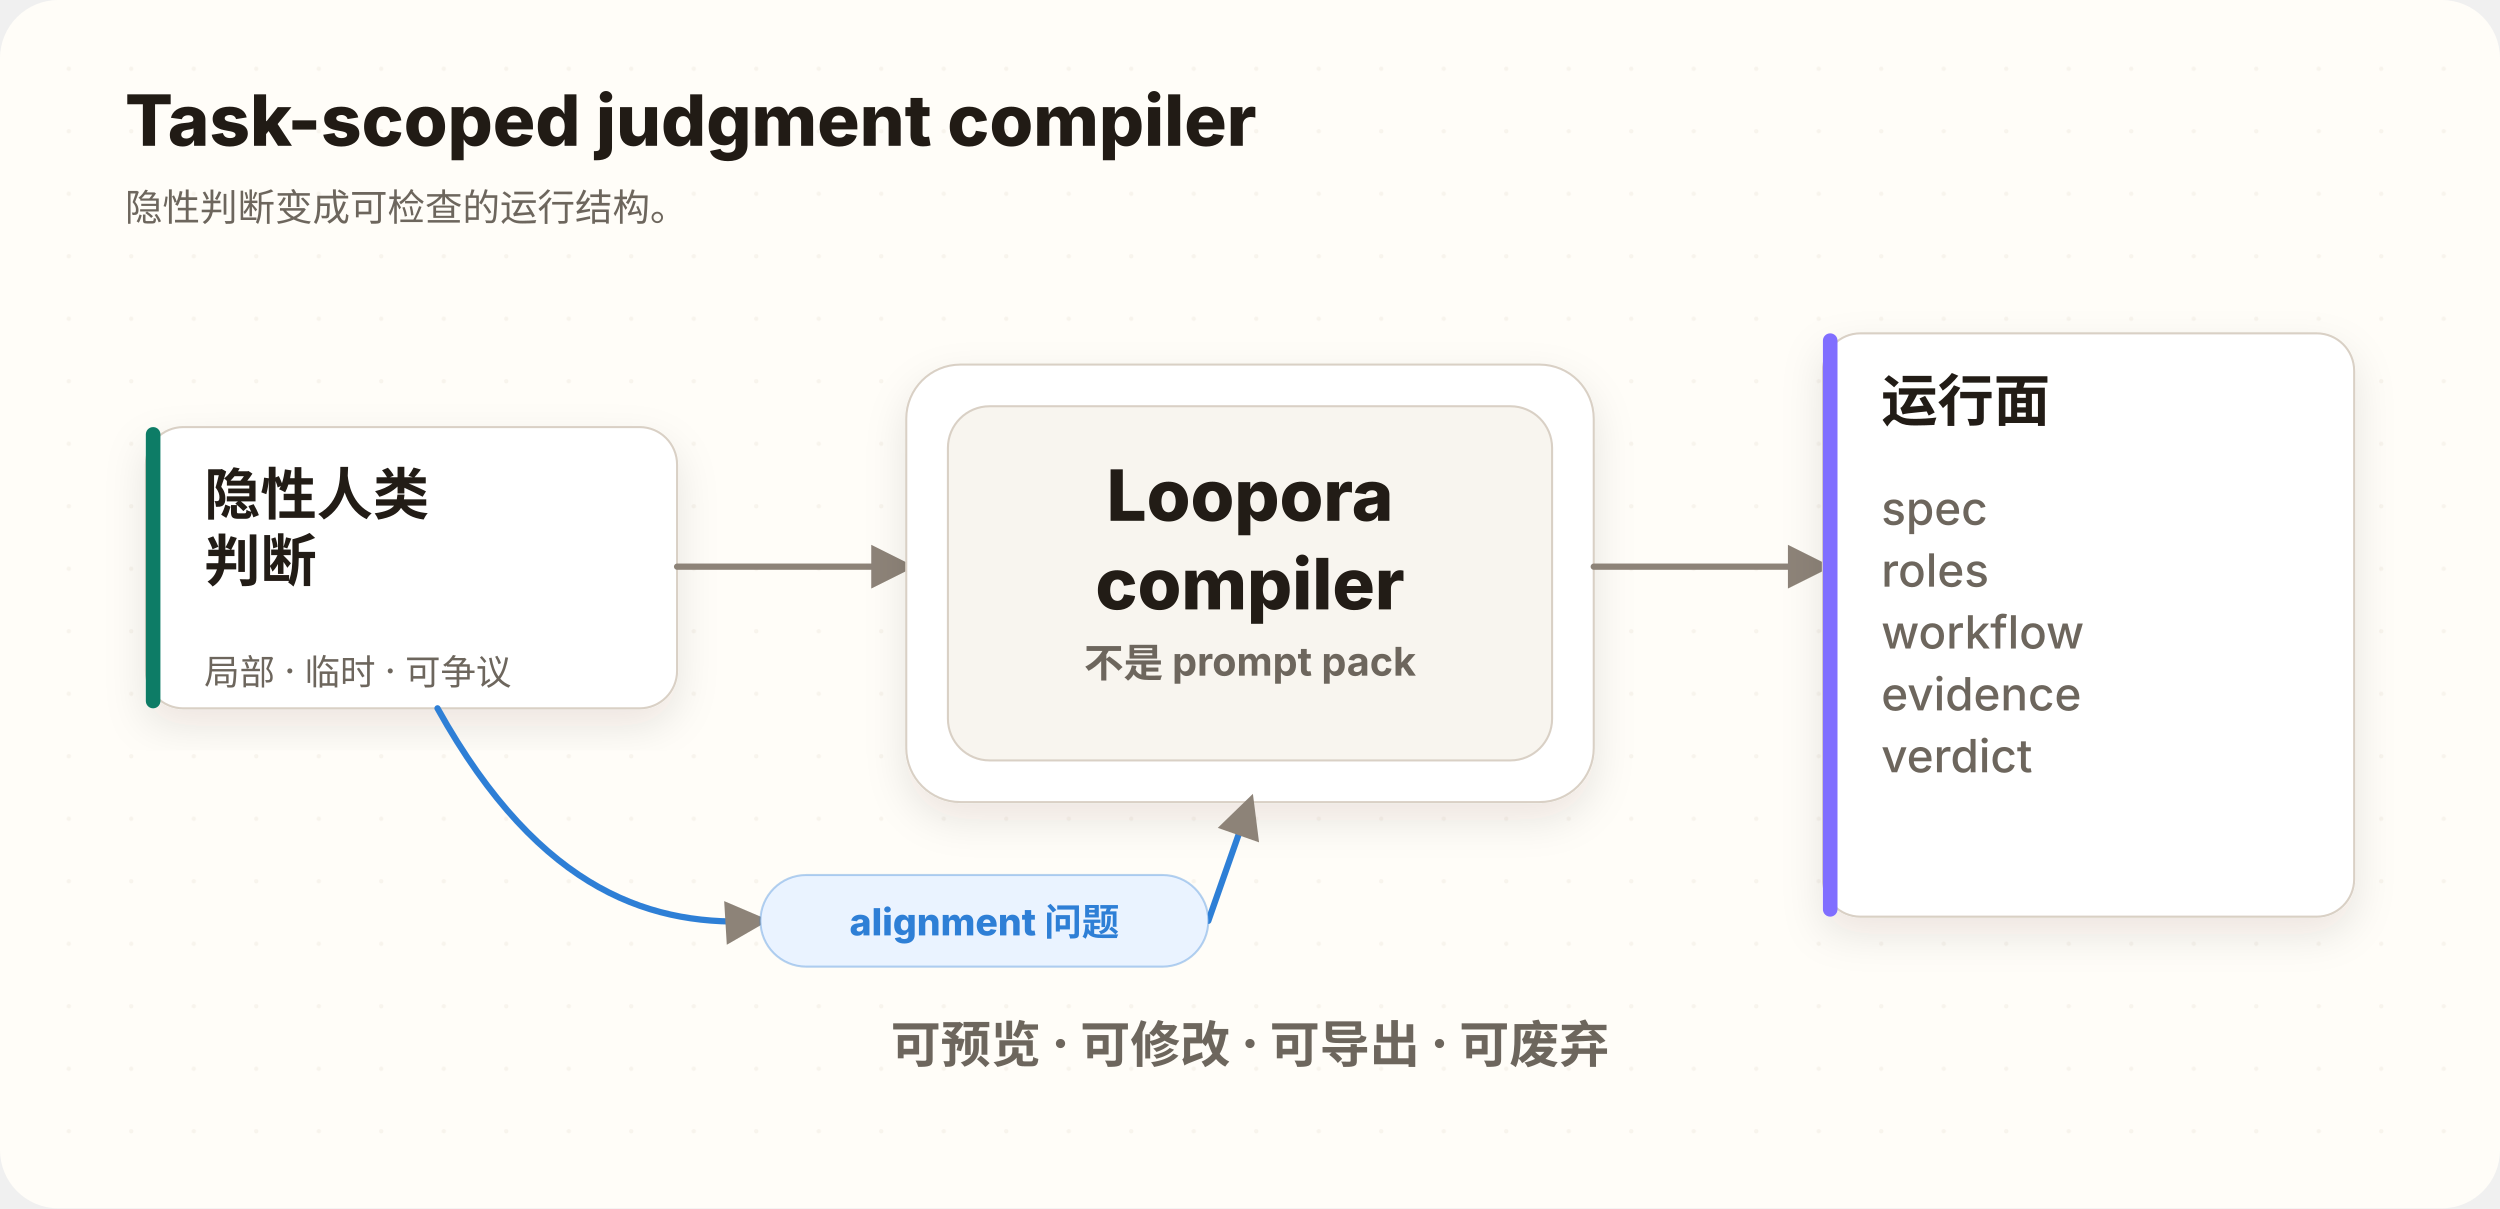
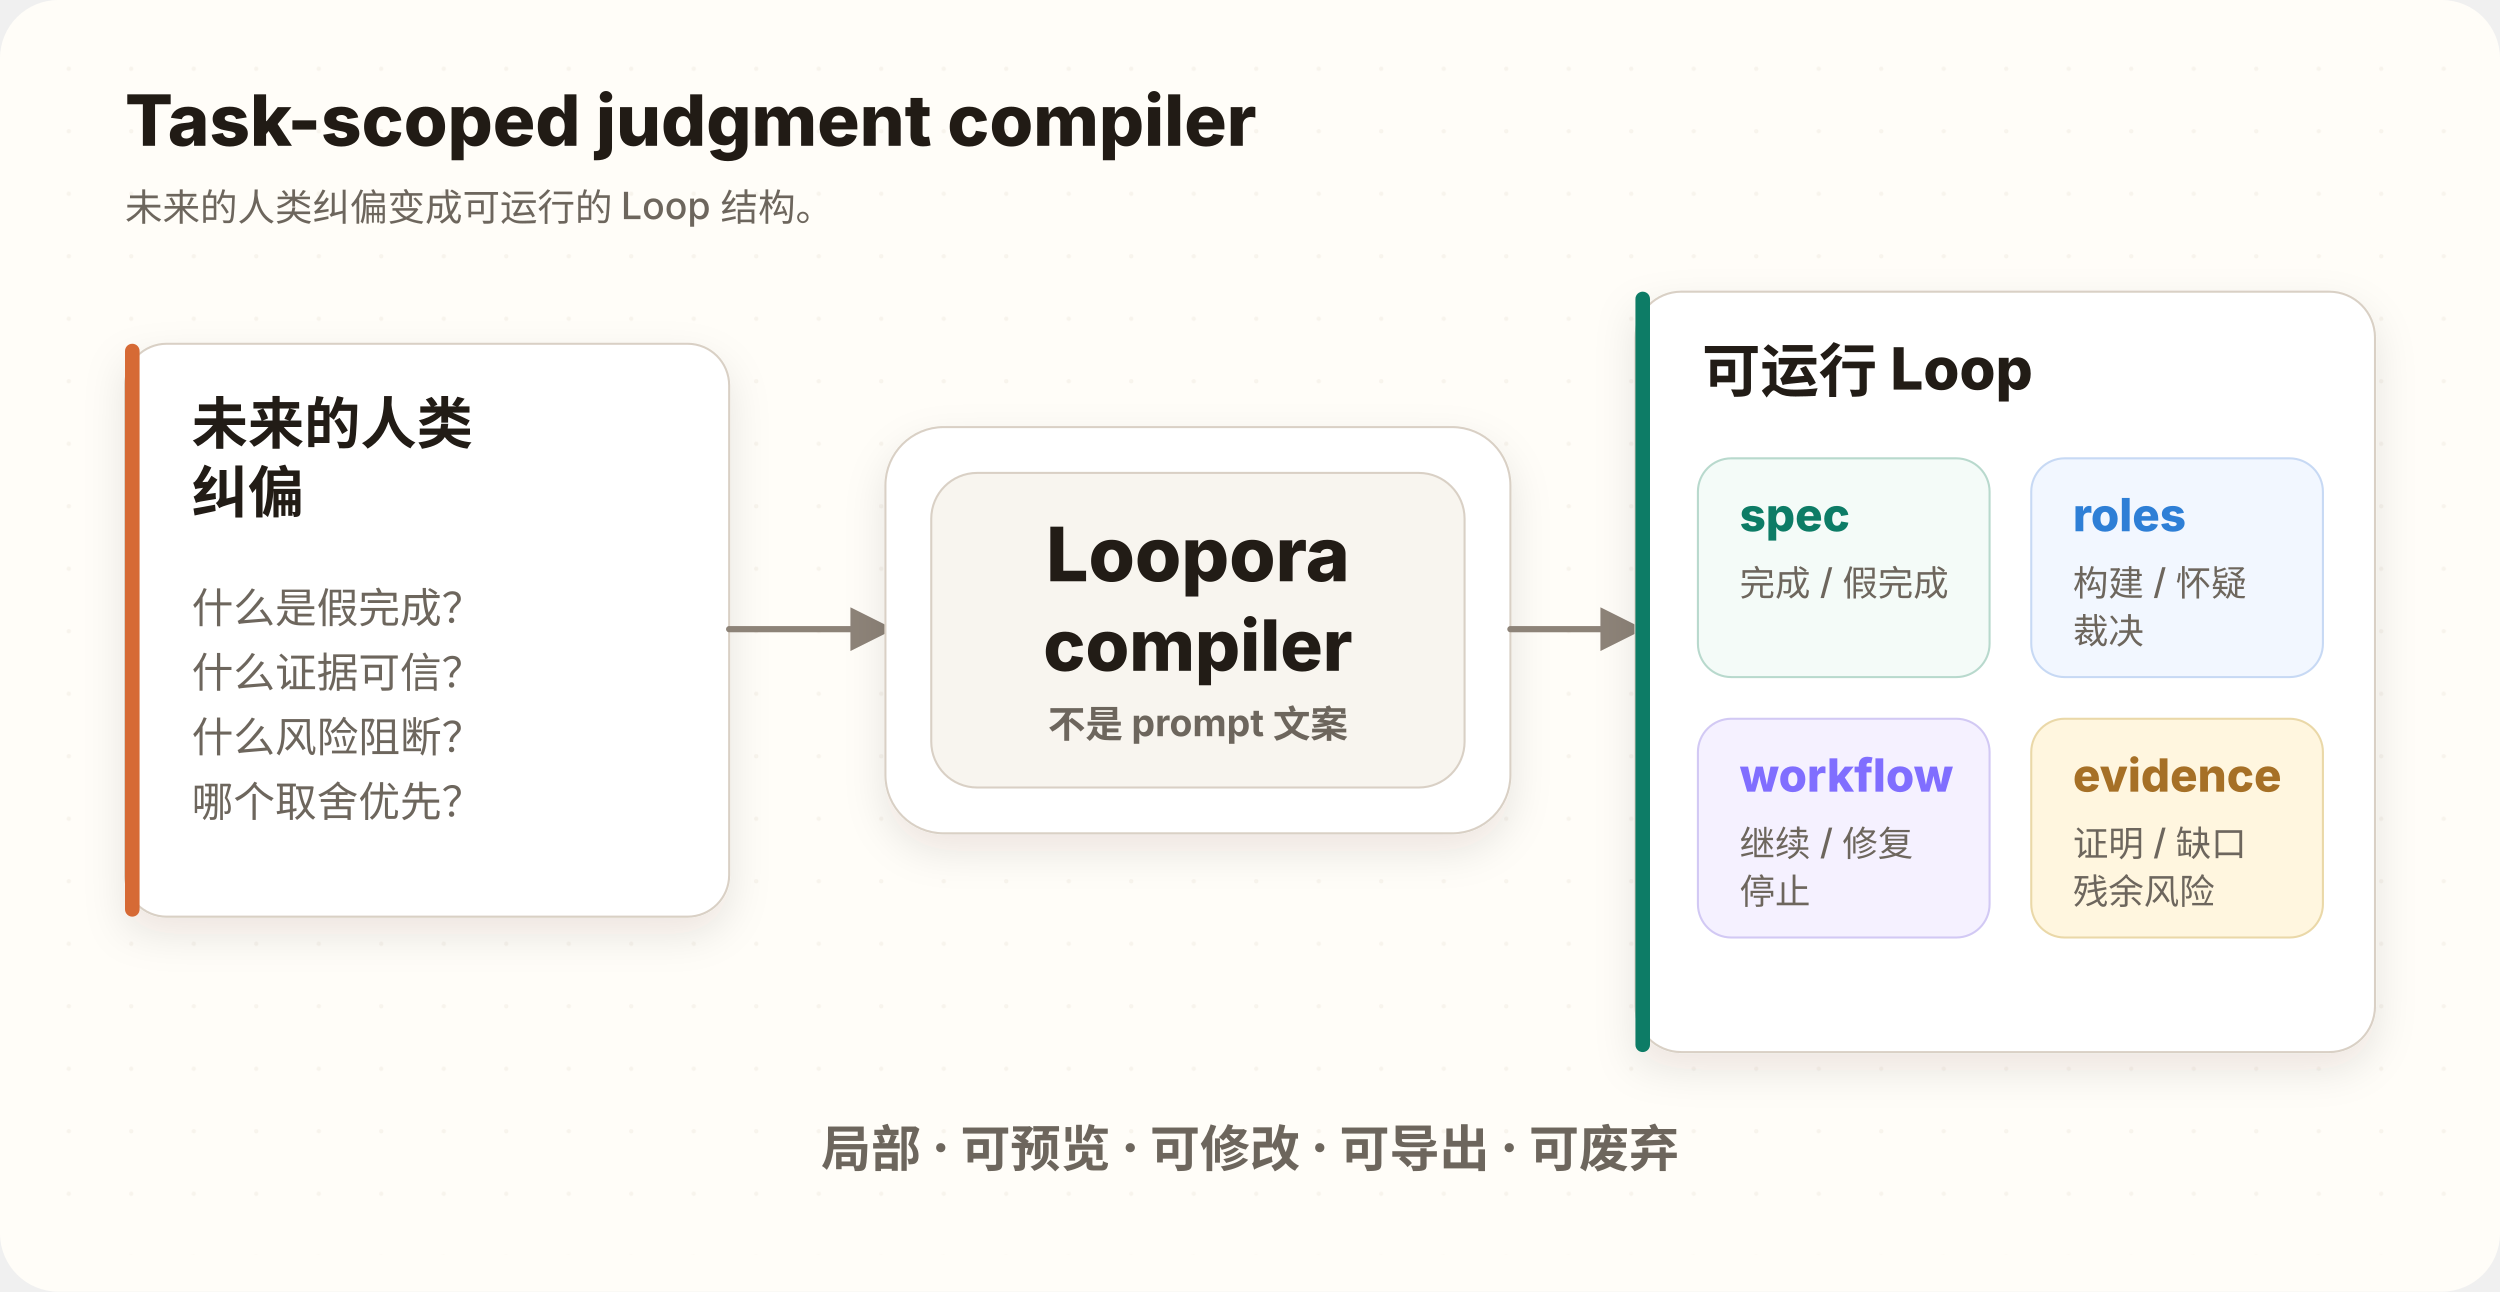
- <svg xmlns="http://www.w3.org/2000/svg" width="1200" height="580" viewBox="0 0 1200 580" role="img" aria-labelledby="title desc">
+ <svg xmlns="http://www.w3.org/2000/svg" width="1200" height="620" viewBox="0 0 1200 620" role="img" aria-labelledby="title desc">
  <defs>
    <filter id="shadow" x="-15%" y="-15%" width="130%" height="130%">
      <feDropShadow dx="0" dy="8" stdDeviation="10" flood-color="#2c2118" flood-opacity="0.10" />
    </filter>
    <marker id="arrow" viewBox="0 0 10 10" refX="8" refY="5" markerWidth="7" markerHeight="7" orient="auto-start-reverse">
      <path d="M0,0 L10,5 L0,10 Z" fill="#8d8378" />
    </marker>
    <pattern id="dots" width="30" height="30" patternUnits="userSpaceOnUse">
      <circle cx="3" cy="3" r="1.05" fill="#e8dfd3" opacity="0.72" />
    </pattern>
  </defs>
-   <rect width="1200" height="580" rx="28" fill="#fffdf8" />
-   <rect x="18" y="18" width="1164" height="544" rx="24" fill="url(#dots)" opacity="0.42" />
-   <text x="60" y="70.0" text-anchor="start" font-family="Inter, -apple-system, BlinkMacSystemFont, 'Segoe UI', 'PingFang SC', 'Noto Sans CJK SC', sans-serif" font-size="34" font-weight="820" fill="#211b15">Task-scoped judgment compiler</text>
-   <text x="60" y="106.0" text-anchor="start" font-family="Inter, -apple-system, BlinkMacSystemFont, 'Segoe UI', 'PingFang SC', 'Noto Sans CJK SC', sans-serif" font-size="18" font-weight="520" fill="#6d665d">隐性判断变成可检查的运行结构。</text>
+   <rect width="1200" height="620" rx="28" fill="#fffdf8" />
+   <rect x="18" y="18" width="1164" height="584" rx="24" fill="url(#dots)" opacity="0.42" />
+   <text x="60" y="70" text-anchor="start" font-family="Inter, -apple-system, BlinkMacSystemFont, 'Segoe UI', 'PingFang SC', 'Noto Sans CJK SC', sans-serif" font-size="34" font-weight="820" fill="#211b15">Task-scoped judgment compiler</text>
+   <text x="60" y="106" text-anchor="start" font-family="Inter, -apple-system, BlinkMacSystemFont, 'Segoe UI', 'PingFang SC', 'Noto Sans CJK SC', sans-serif" font-size="18" font-weight="520" fill="#6d665d">未来的人类纠偏变成可运行的 Loop 结构。</text>
  <g filter="url(#shadow)">
-     <rect x="70" y="205" width="255" height="135" rx="18" fill="#ffffff" stroke="#d9d0c5" />
-     <rect x="70" y="205" width="7" height="135" rx="3.5" fill="#0d7c66" />
-     <text x="98" y="247.0" text-anchor="start" font-family="Inter, -apple-system, BlinkMacSystemFont, 'Segoe UI', 'PingFang SC', 'Noto Sans CJK SC', sans-serif" font-size="27" font-weight="760" fill="#211b15">隐性人类</text>
-     <text x="98" y="278.9" text-anchor="start" font-family="Inter, -apple-system, BlinkMacSystemFont, 'Segoe UI', 'PingFang SC', 'Noto Sans CJK SC', sans-serif" font-size="27" font-weight="760" fill="#211b15">判断</text>
-     <text x="98" y="328.7" text-anchor="start" font-family="Inter, -apple-system, BlinkMacSystemFont, 'Segoe UI', 'PingFang SC', 'Noto Sans CJK SC', sans-serif" font-size="17" font-weight="500" fill="#6d665d">局部 · 临时 · 可争议</text>
+     <rect x="60" y="165" width="290" height="275" rx="20" fill="#ffffff" stroke="#d9d0c5" />
+     <rect x="60" y="165" width="7" height="275" rx="3.5" fill="#d66a36" />
+     <text x="92" y="213" text-anchor="start" font-family="Inter, -apple-system, BlinkMacSystemFont, 'Segoe UI', 'PingFang SC', 'Noto Sans CJK SC', sans-serif" font-size="27" font-weight="780" fill="#211b15">未来的人类</text>
+     <text x="92" y="246" text-anchor="start" font-family="Inter, -apple-system, BlinkMacSystemFont, 'Segoe UI', 'PingFang SC', 'Noto Sans CJK SC', sans-serif" font-size="27" font-weight="780" fill="#211b15">纠偏</text>
+     <text x="92" y="299" text-anchor="start" font-family="Inter, -apple-system, BlinkMacSystemFont, 'Segoe UI', 'PingFang SC', 'Noto Sans CJK SC', sans-serif" font-size="20" font-weight="520" fill="#6d665d">什么是假完成？</text>
+     <text x="92" y="330" text-anchor="start" font-family="Inter, -apple-system, BlinkMacSystemFont, 'Segoe UI', 'PingFang SC', 'Noto Sans CJK SC', sans-serif" font-size="20" font-weight="520" fill="#6d665d">什么证据可信？</text>
+     <text x="92" y="361" text-anchor="start" font-family="Inter, -apple-system, BlinkMacSystemFont, 'Segoe UI', 'PingFang SC', 'Noto Sans CJK SC', sans-serif" font-size="20" font-weight="520" fill="#6d665d">什么风险阻断？</text>
+     <text x="92" y="392" text-anchor="start" font-family="Inter, -apple-system, BlinkMacSystemFont, 'Segoe UI', 'PingFang SC', 'Noto Sans CJK SC', sans-serif" font-size="20" font-weight="520" fill="#6d665d">哪个取舍优先？</text>
  </g>
-   <path d="M325,272 L435,272" fill="none" stroke="#8d8378" stroke-width="3" stroke-linecap="round" marker-end="url(#arrow)" />
+   <path d="M350,302 L425,302" fill="none" stroke="#8d8378" stroke-width="3" stroke-linecap="round" marker-end="url(#arrow)" />
  <g filter="url(#shadow)">
-     <rect x="435" y="175" width="330" height="210" rx="26" fill="#ffffff" stroke="#d9d0c5" />
-     <rect x="455" y="195" width="290" height="170" rx="20" fill="#f8f5ef" stroke="#d9d0c5" />
-     <text x="600" y="250.0" text-anchor="middle" font-family="Inter, -apple-system, BlinkMacSystemFont, 'Segoe UI', 'PingFang SC', 'Noto Sans CJK SC', sans-serif" font-size="34" font-weight="820" fill="#211b15">Loopora</text>
-     <text x="600" y="292.5" text-anchor="middle" font-family="Inter, -apple-system, BlinkMacSystemFont, 'Segoe UI', 'PingFang SC', 'Noto Sans CJK SC', sans-serif" font-size="34" font-weight="820" fill="#211b15">compiler</text>
-     <text x="600" y="325.0" text-anchor="middle" font-family="Inter, -apple-system, BlinkMacSystemFont, 'Segoe UI', 'PingFang SC', 'Noto Sans CJK SC', sans-serif" font-size="19" font-weight="650" fill="#6d665d">不是 prompt pack</text>
+     <rect x="425" y="205" width="300" height="195" rx="28" fill="#ffffff" stroke="#d9d0c5" />
+     <rect x="447" y="227" width="256" height="151" rx="22" fill="#f8f5ef" stroke="#d9d0c5" />
+     <text x="575" y="279" text-anchor="middle" font-family="Inter, -apple-system, BlinkMacSystemFont, 'Segoe UI', 'PingFang SC', 'Noto Sans CJK SC', sans-serif" font-size="36" font-weight="840" fill="#211b15">Loopora</text>
+     <text x="575" y="322" text-anchor="middle" font-family="Inter, -apple-system, BlinkMacSystemFont, 'Segoe UI', 'PingFang SC', 'Noto Sans CJK SC', sans-serif" font-size="34" font-weight="820" fill="#211b15">compiler</text>
+     <text x="575" y="354" text-anchor="middle" font-family="Inter, -apple-system, BlinkMacSystemFont, 'Segoe UI', 'PingFang SC', 'Noto Sans CJK SC', sans-serif" font-size="18" font-weight="650" fill="#6d665d">不是 prompt 文案</text>
  </g>
-   <path d="M765,272 L875,272" fill="none" stroke="#8d8378" stroke-width="3" stroke-linecap="round" marker-end="url(#arrow)" />
+   <path d="M725,302 L785,302" fill="none" stroke="#8d8378" stroke-width="3" stroke-linecap="round" marker-end="url(#arrow)" />
  <g filter="url(#shadow)">
-     <rect x="875" y="160" width="255" height="280" rx="18" fill="#ffffff" stroke="#d9d0c5" />
-     <rect x="875" y="160" width="7" height="280" rx="3.5" fill="#806eff" />
-     <text x="903" y="202.0" text-anchor="start" font-family="Inter, -apple-system, BlinkMacSystemFont, 'Segoe UI', 'PingFang SC', 'Noto Sans CJK SC', sans-serif" font-size="27" font-weight="760" fill="#211b15">运行面</text>
-     <text x="903" y="251.9" text-anchor="start" font-family="Inter, -apple-system, BlinkMacSystemFont, 'Segoe UI', 'PingFang SC', 'Noto Sans CJK SC', sans-serif" font-size="22" font-weight="500" fill="#6d665d">spec</text>
-     <text x="903" y="281.6" text-anchor="start" font-family="Inter, -apple-system, BlinkMacSystemFont, 'Segoe UI', 'PingFang SC', 'Noto Sans CJK SC', sans-serif" font-size="22" font-weight="500" fill="#6d665d">roles</text>
-     <text x="903" y="311.3" text-anchor="start" font-family="Inter, -apple-system, BlinkMacSystemFont, 'Segoe UI', 'PingFang SC', 'Noto Sans CJK SC', sans-serif" font-size="22" font-weight="500" fill="#6d665d">workflow</text>
-     <text x="903" y="341.0" text-anchor="start" font-family="Inter, -apple-system, BlinkMacSystemFont, 'Segoe UI', 'PingFang SC', 'Noto Sans CJK SC', sans-serif" font-size="22" font-weight="500" fill="#6d665d">evidence</text>
-     <text x="903" y="370.7" text-anchor="start" font-family="Inter, -apple-system, BlinkMacSystemFont, 'Segoe UI', 'PingFang SC', 'Noto Sans CJK SC', sans-serif" font-size="22" font-weight="500" fill="#6d665d">verdict</text>
+     <rect x="785" y="140" width="355" height="365" rx="22" fill="#ffffff" stroke="#d9d0c5" />
+     <rect x="785" y="140" width="7" height="365" rx="3.5" fill="#0d7c66" />
+     <text x="817" y="188" text-anchor="start" font-family="Inter, -apple-system, BlinkMacSystemFont, 'Segoe UI', 'PingFang SC', 'Noto Sans CJK SC', sans-serif" font-size="28" font-weight="800" fill="#211b15">可运行 Loop</text>
+     <rect x="815" y="220" width="140" height="105" rx="16" fill="#f4fbf8" stroke="#b8d9cd" />
+     <text x="835" y="255" text-anchor="start" font-family="Inter, -apple-system, BlinkMacSystemFont, 'Segoe UI', 'PingFang SC', 'Noto Sans CJK SC', sans-serif" font-size="22" font-weight="800" fill="#0d7c66">spec</text>
+     <text x="835" y="286" text-anchor="start" font-family="Inter, -apple-system, BlinkMacSystemFont, 'Segoe UI', 'PingFang SC', 'Noto Sans CJK SC', sans-serif" font-size="17" font-weight="520" fill="#6d665d">完成 / 假完成</text>
+     <rect x="975" y="220" width="140" height="105" rx="16" fill="#f2f7ff" stroke="#c7d9f4" />
+     <text x="995" y="255" text-anchor="start" font-family="Inter, -apple-system, BlinkMacSystemFont, 'Segoe UI', 'PingFang SC', 'Noto Sans CJK SC', sans-serif" font-size="22" font-weight="800" fill="#2e7fd6">roles</text>
+     <text x="995" y="286" text-anchor="start" font-family="Inter, -apple-system, BlinkMacSystemFont, 'Segoe UI', 'PingFang SC', 'Noto Sans CJK SC', sans-serif" font-size="17" font-weight="520" fill="#6d665d">构建 / 怀疑</text>
+     <text x="995" y="309" text-anchor="start" font-family="Inter, -apple-system, BlinkMacSystemFont, 'Segoe UI', 'PingFang SC', 'Noto Sans CJK SC', sans-serif" font-size="17" font-weight="520" fill="#6d665d">裁决</text>
+     <rect x="815" y="345" width="140" height="105" rx="16" fill="#f5f1ff" stroke="#d2c9f4" />
+     <text x="835" y="380" text-anchor="start" font-family="Inter, -apple-system, BlinkMacSystemFont, 'Segoe UI', 'PingFang SC', 'Noto Sans CJK SC', sans-serif" font-size="22" font-weight="800" fill="#806eff">workflow</text>
+     <text x="835" y="411" text-anchor="start" font-family="Inter, -apple-system, BlinkMacSystemFont, 'Segoe UI', 'PingFang SC', 'Noto Sans CJK SC', sans-serif" font-size="17" font-weight="520" fill="#6d665d">继续 / 修复</text>
+     <text x="835" y="434" text-anchor="start" font-family="Inter, -apple-system, BlinkMacSystemFont, 'Segoe UI', 'PingFang SC', 'Noto Sans CJK SC', sans-serif" font-size="17" font-weight="520" fill="#6d665d">停止</text>
+     <rect x="975" y="345" width="140" height="105" rx="16" fill="#fff6df" stroke="#ead8a8" />
+     <text x="995" y="380" text-anchor="start" font-family="Inter, -apple-system, BlinkMacSystemFont, 'Segoe UI', 'PingFang SC', 'Noto Sans CJK SC', sans-serif" font-size="22" font-weight="800" fill="#a67027">evidence</text>
+     <text x="995" y="411" text-anchor="start" font-family="Inter, -apple-system, BlinkMacSystemFont, 'Segoe UI', 'PingFang SC', 'Noto Sans CJK SC', sans-serif" font-size="17" font-weight="520" fill="#6d665d">证明 / 缺口</text>
+     <text x="995" y="434" text-anchor="start" font-family="Inter, -apple-system, BlinkMacSystemFont, 'Segoe UI', 'PingFang SC', 'Noto Sans CJK SC', sans-serif" font-size="17" font-weight="520" fill="#6d665d">残余风险</text>
  </g>
-   <path d="M210,340 C260,430 315,445 365,442" fill="none" stroke="#2e7fd6" stroke-width="3" stroke-linecap="round" marker-end="url(#arrow)" />
-   <path d="M580,442 L600,385" fill="none" stroke="#2e7fd6" stroke-width="3" stroke-linecap="round" marker-end="url(#arrow)" />
-   <rect x="365" y="420" width="215" height="44" rx="22" fill="#eaf3ff" stroke="#2e7fd6" stroke-opacity="0.35" />
-   <text x="472.5" y="449.0" text-anchor="middle" font-family="Inter, -apple-system, BlinkMacSystemFont, 'Segoe UI', 'PingFang SC', 'Noto Sans CJK SC', sans-serif" font-size="18" font-weight="760" fill="#2e7fd6">alignment 问题</text>
-   <text x="600" y="510.0" text-anchor="middle" font-family="Inter, -apple-system, BlinkMacSystemFont, 'Segoe UI', 'PingFang SC', 'Noto Sans CJK SC', sans-serif" font-size="24" font-weight="760" fill="#6d665d">可预览 · 可修改 · 可导出 · 可废弃</text>
+   <text x="600" y="560" text-anchor="middle" font-family="Inter, -apple-system, BlinkMacSystemFont, 'Segoe UI', 'PingFang SC', 'Noto Sans CJK SC', sans-serif" font-size="24" font-weight="760" fill="#6d665d">局部 · 可预览 · 可修改 · 可导出 · 可废弃</text>
</svg>
